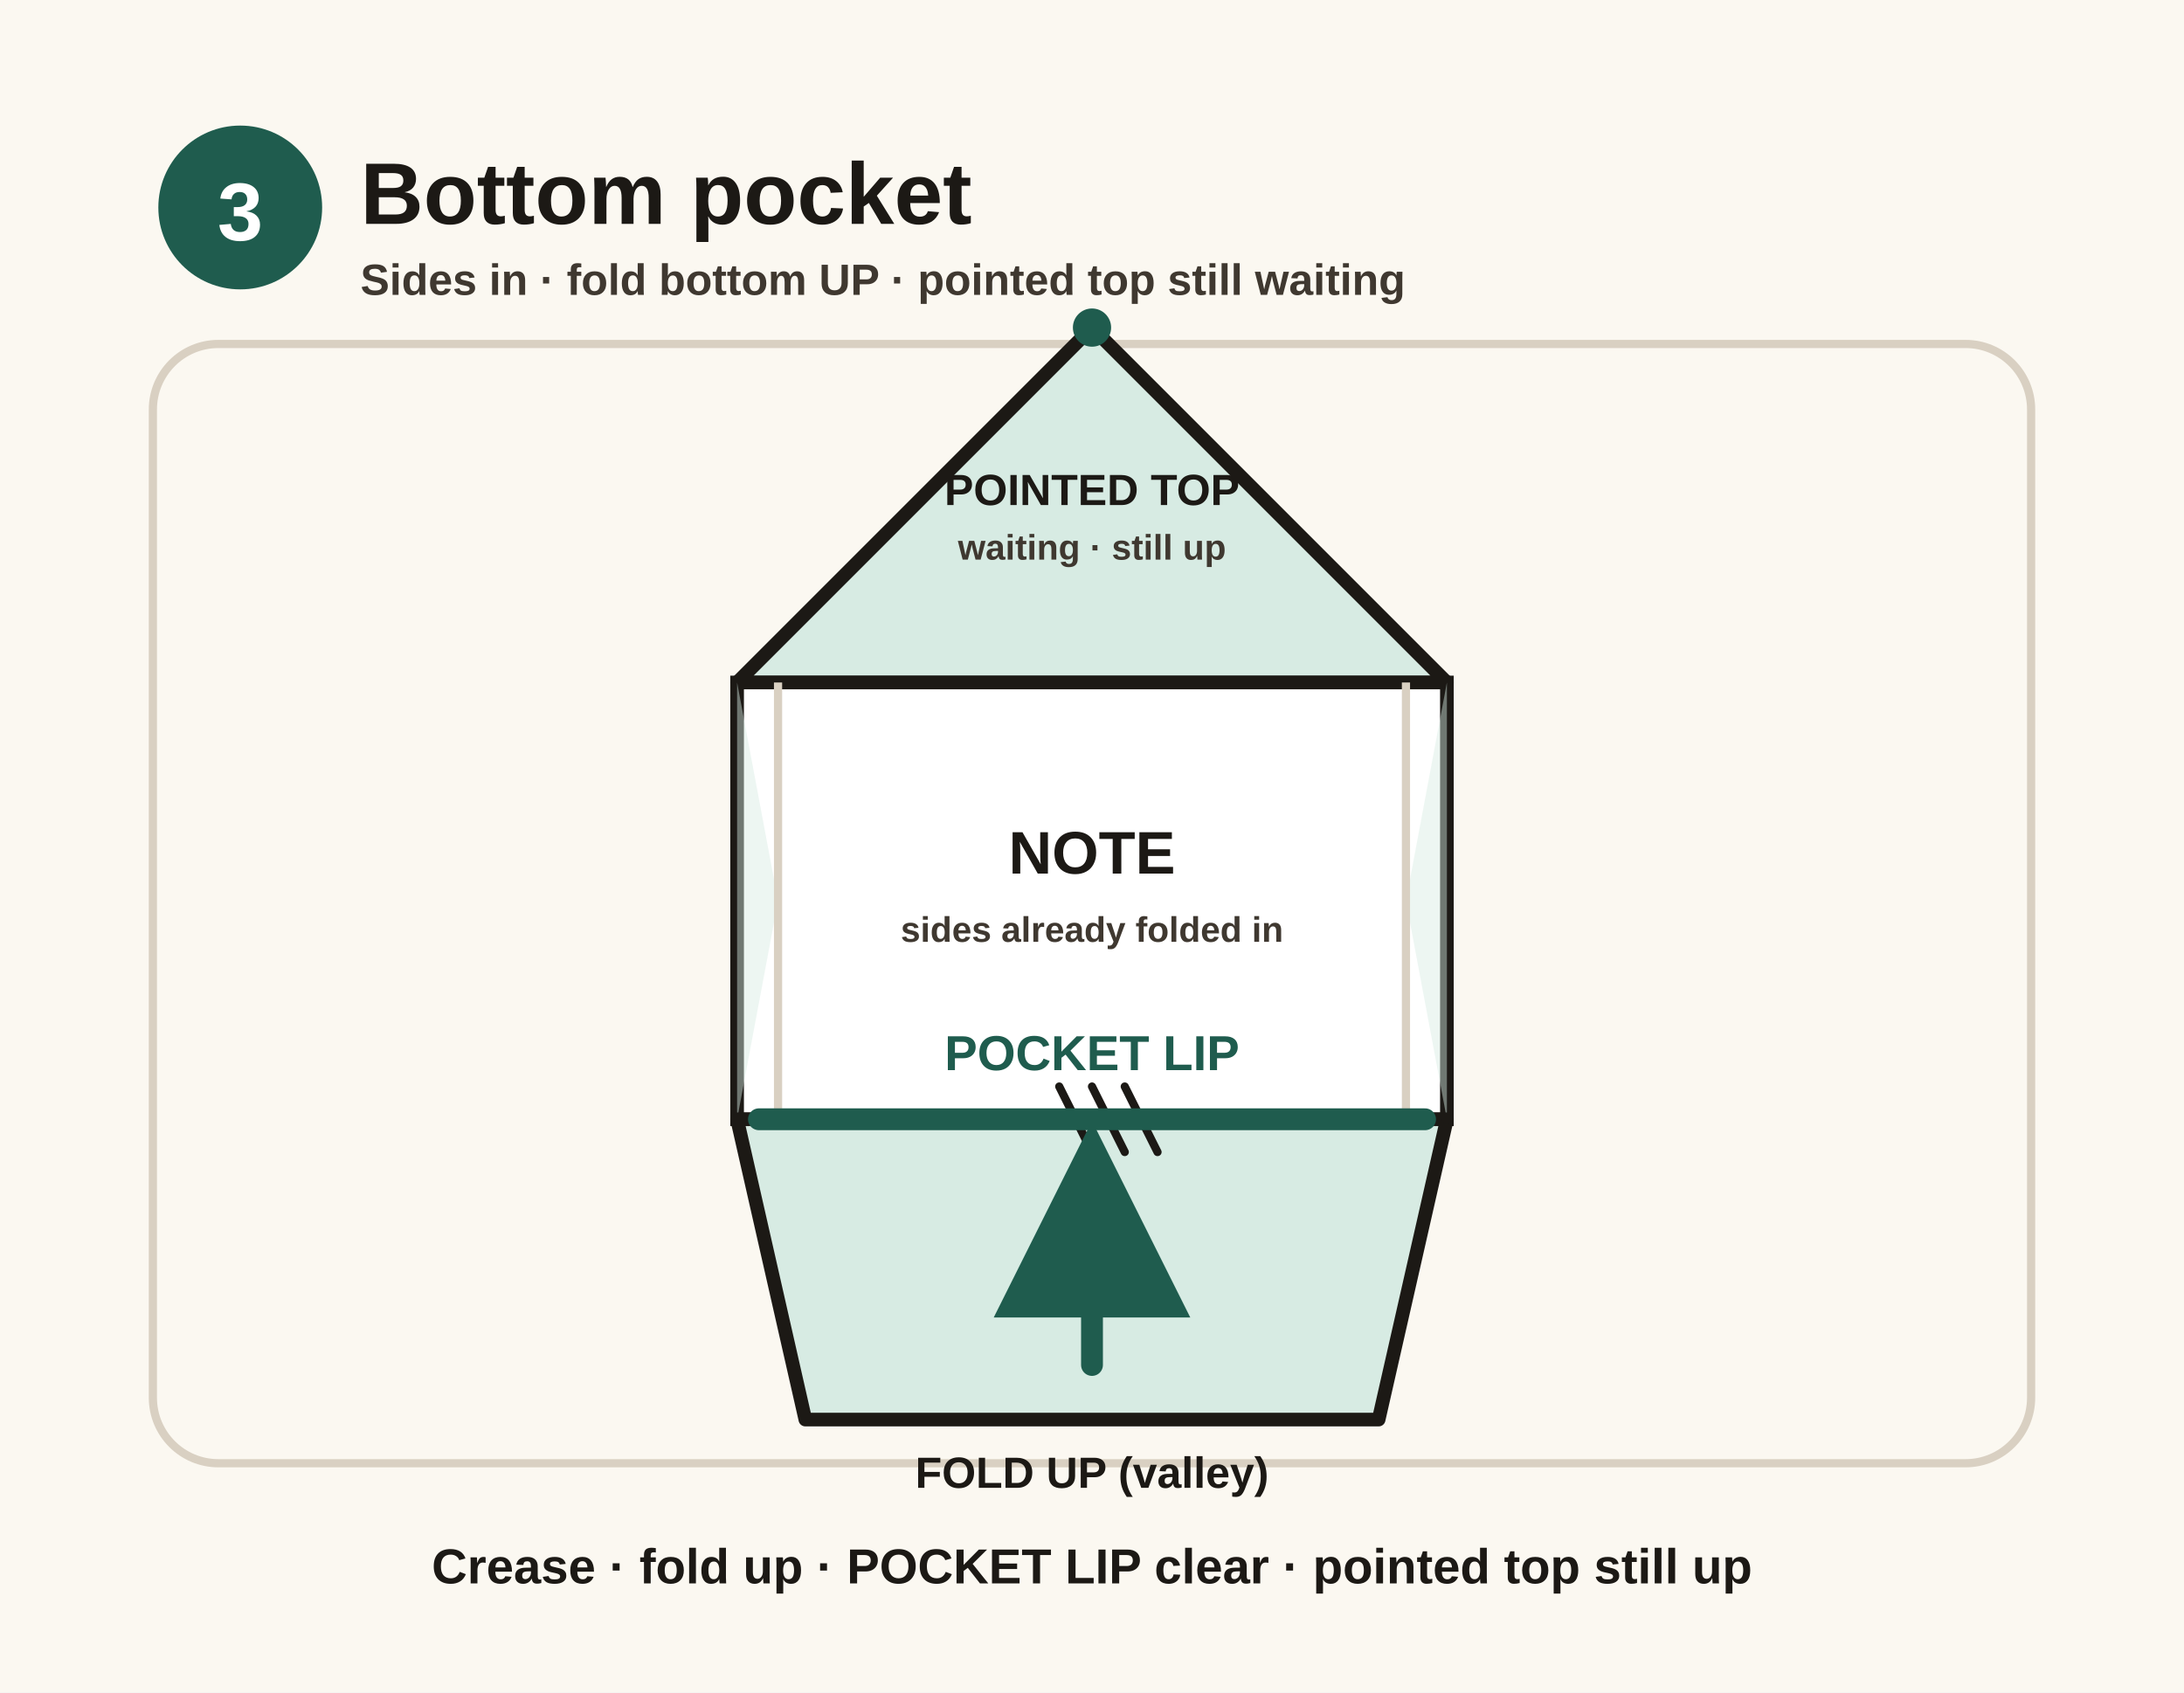
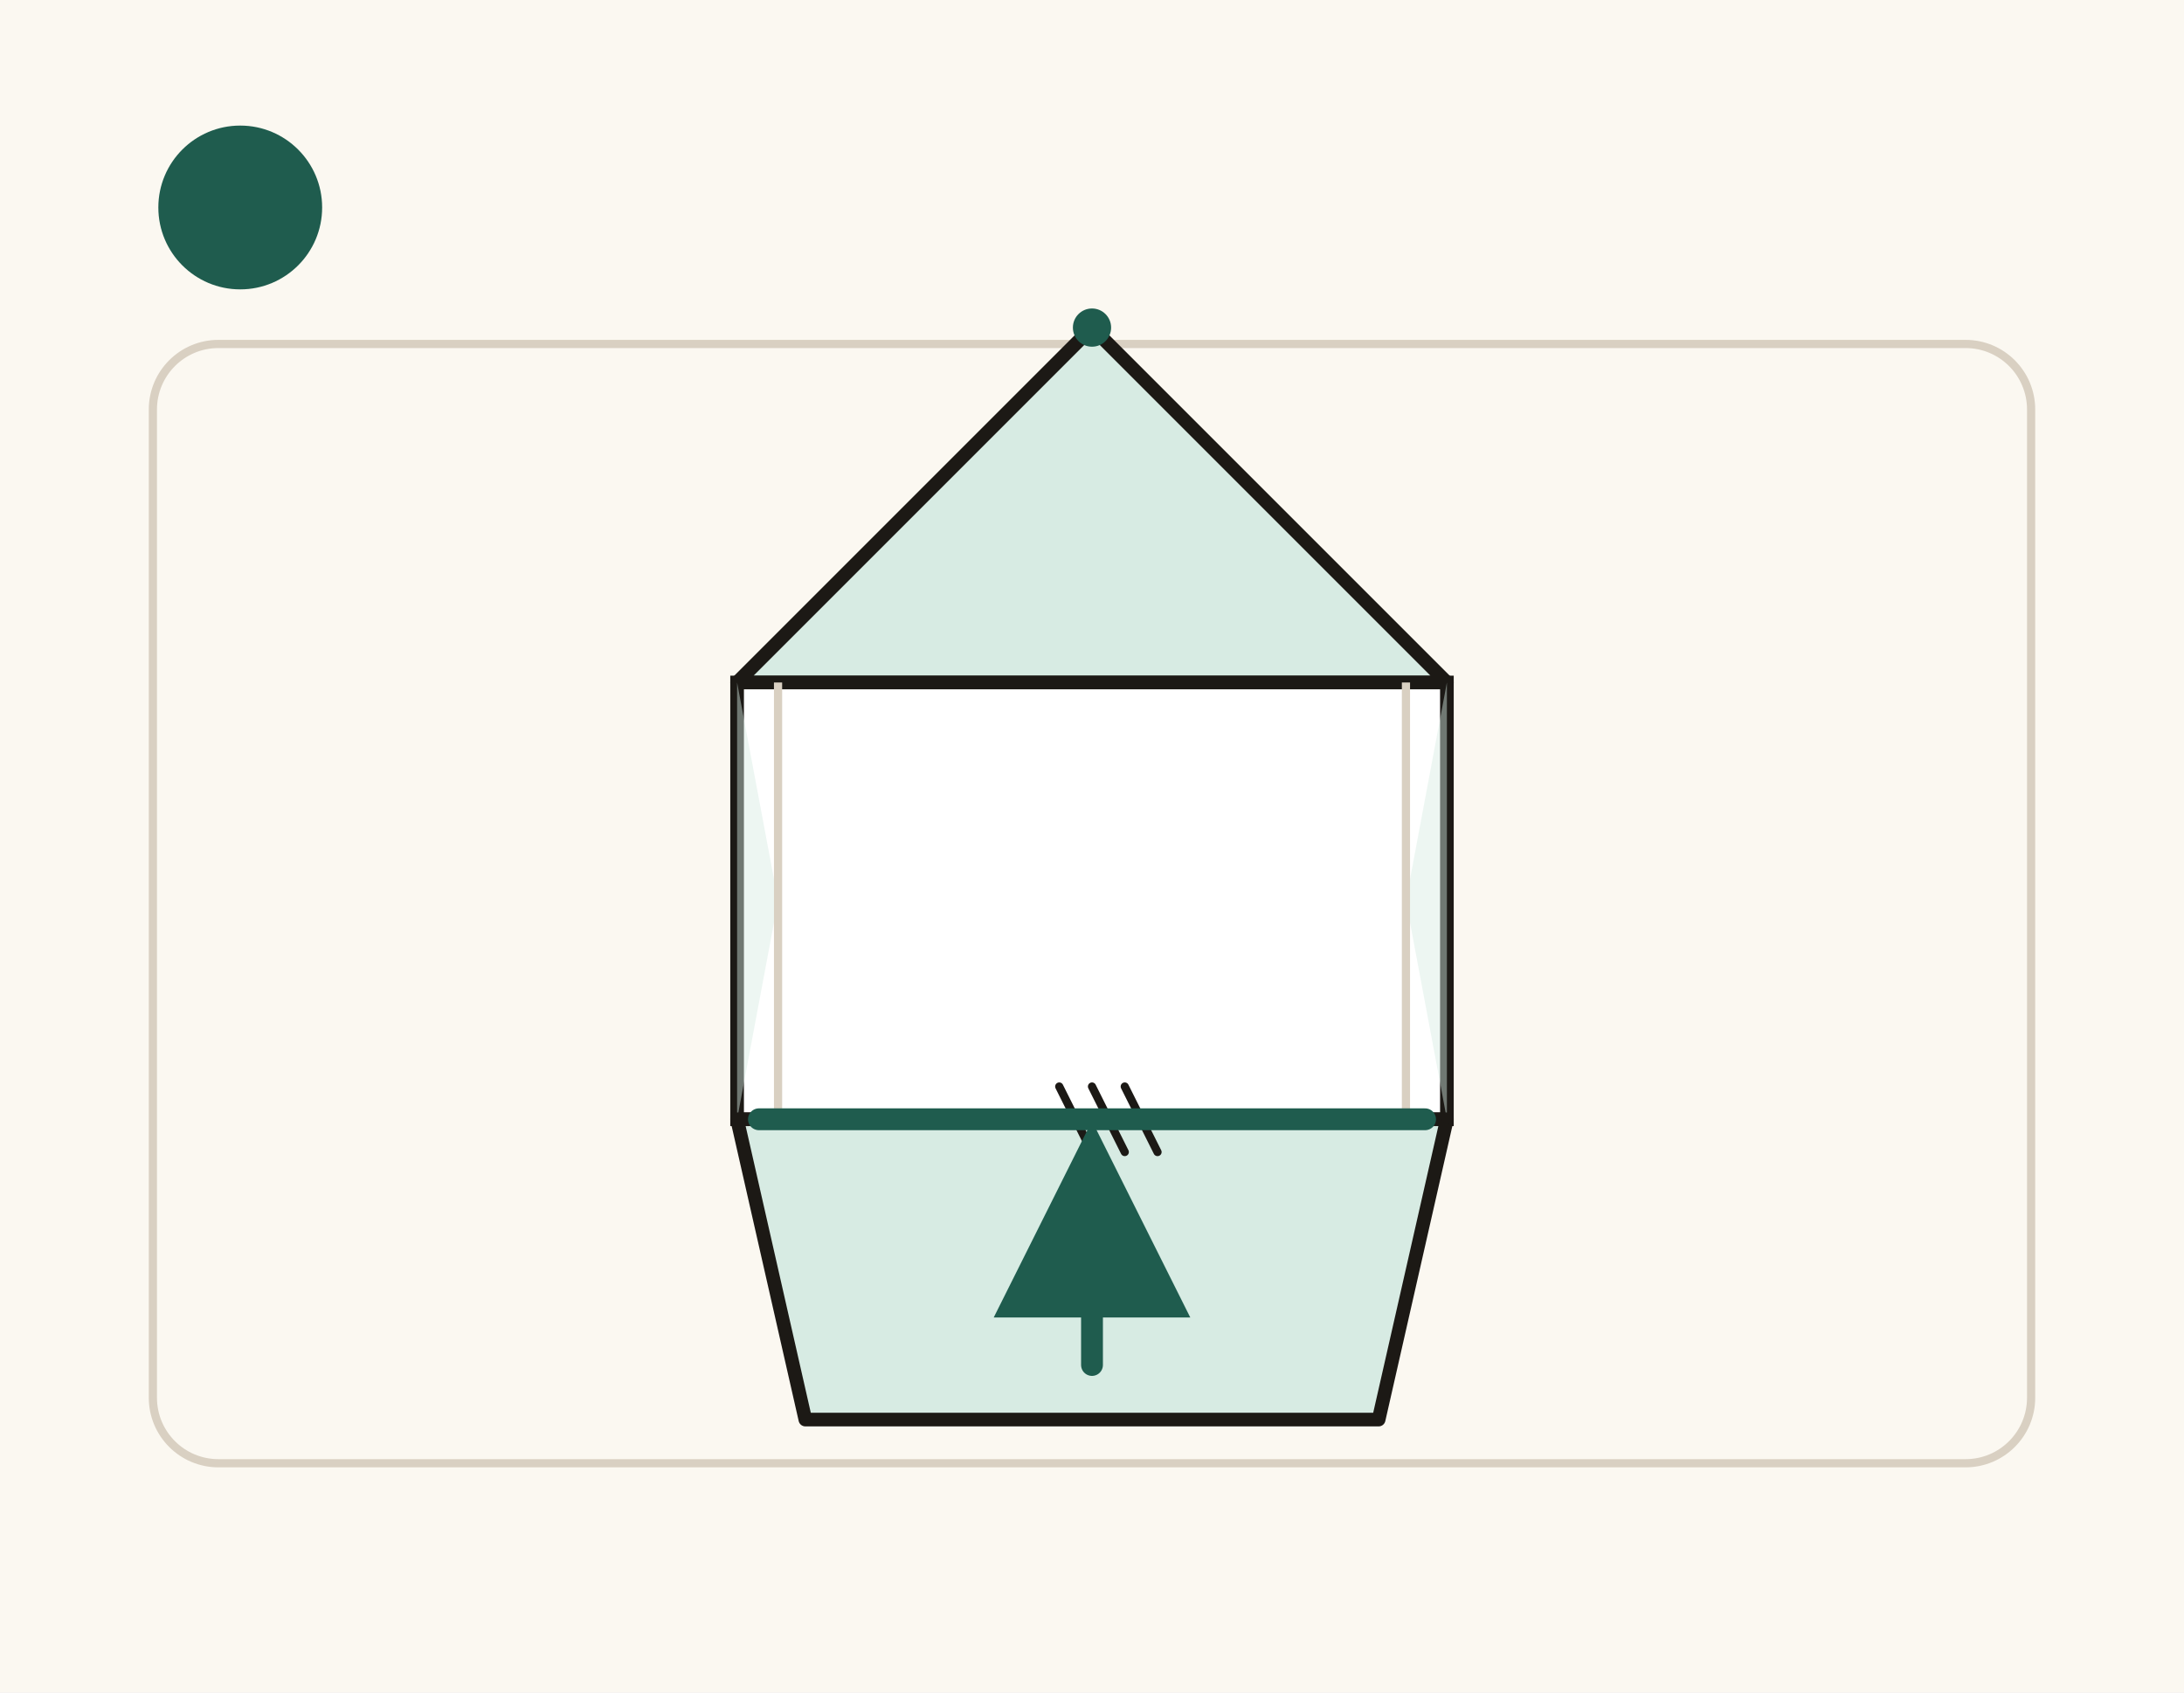
<svg xmlns="http://www.w3.org/2000/svg" width="800" height="620" viewBox="0 0 800 620" role="img" aria-labelledby="title desc">
  <defs>
    <marker id="arrow" viewBox="0 0 10 10" refX="8" refY="5" markerWidth="9" markerHeight="9" orient="auto-start-reverse">
      <path d="M 0 0 L 10 5 L 0 10 z" fill="#1f5c4e" />
    </marker>
    <style>
      .label { font-family:Arial,Helvetica,sans-serif; font-weight:700; fill:#1c1915; }
      .small { font-family:Arial,Helvetica,sans-serif; font-weight:600; fill:#3f3830; }
      .crease { stroke:#1c1915; stroke-width:4; stroke-dasharray:11 9; opacity:.68; stroke-linecap:round; fill:none; }
      .arrow { stroke:#1f5c4e; stroke-width:8; stroke-linecap:round; fill:none; marker-end:url(#arrow); }
    </style>
  </defs>
  <rect x="0" y="0" width="800" height="620" fill="#fbf8f1" />
  <circle cx="88" cy="76" r="30" fill="#1f5c4e" />
-   <text x="88" y="88" text-anchor="middle" font-size="30" class="label" fill="#FFFFFF" style="fill:#FFFFFF">3</text>
-   <text x="132" y="82" font-size="32" class="label">Bottom pocket</text>
-   <text x="132" y="108" font-size="16" class="small">Sides in · fold bottom UP · pointed top still waiting</text>
  <rect x="56" y="126" width="688" height="410" rx="24" fill="#fbf8f1" stroke="#d9d0c2" stroke-width="3" />
  <polygon points="270,250 530,250 400,120" fill="#d7ebe3" stroke="#1c1915" stroke-width="5" stroke-linejoin="round" />
  <circle cx="400" cy="120" r="7" fill="#1f5c4e" />
-   <text x="400" y="185" text-anchor="middle" font-size="16" class="label">POINTED TOP</text>
-   <text x="400" y="205" text-anchor="middle" font-size="13" class="small">waiting · still up</text>
  <rect x="270" y="250" width="260" height="160" fill="#FFFFFF" stroke="#1c1915" stroke-width="5" />
  <polygon points="270,250 285,330 270,410" fill="#d7ebe3" opacity="0.45" />
  <polygon points="530,250 515,330 530,410" fill="#d7ebe3" opacity="0.45" />
  <line x1="285" y1="250" x2="285" y2="410" stroke="#d9d0c2" stroke-width="3" />
  <line x1="515" y1="250" x2="515" y2="410" stroke="#d9d0c2" stroke-width="3" />
-   <text x="400" y="320" text-anchor="middle" font-size="22" class="label">NOTE</text>
-   <text x="400" y="345" text-anchor="middle" font-size="13" class="small">sides already folded in</text>
  <polygon points="270,410 530,410 505,520 295,520" fill="#d7ebe3" stroke="#1c1915" stroke-width="5" stroke-linejoin="round" />
  <line x1="270" y1="410" x2="530" y2="410" class="crease" />
  <g stroke="#1c1915" stroke-width="3" stroke-linecap="round">
    <line x1="388" y1="398" x2="400" y2="422" />
    <line x1="400" y1="398" x2="412" y2="422" />
    <line x1="412" y1="398" x2="424" y2="422" />
  </g>
  <line x1="278" y1="410" x2="522" y2="410" stroke="#1f5c4e" stroke-width="8" stroke-linecap="round" />
-   <text x="400" y="392" text-anchor="middle" font-size="18" class="label" fill="#1f5c4e" style="fill:#1f5c4e">POCKET LIP</text>
  <path d="M400 500 V425" class="arrow" />
-   <text x="400" y="545" text-anchor="middle" font-size="16" class="label">FOLD UP (valley)</text>
-   <text x="400" y="580" text-anchor="middle" font-size="18" class="label">Crease · fold up · POCKET LIP clear · pointed top still up</text>
</svg>
